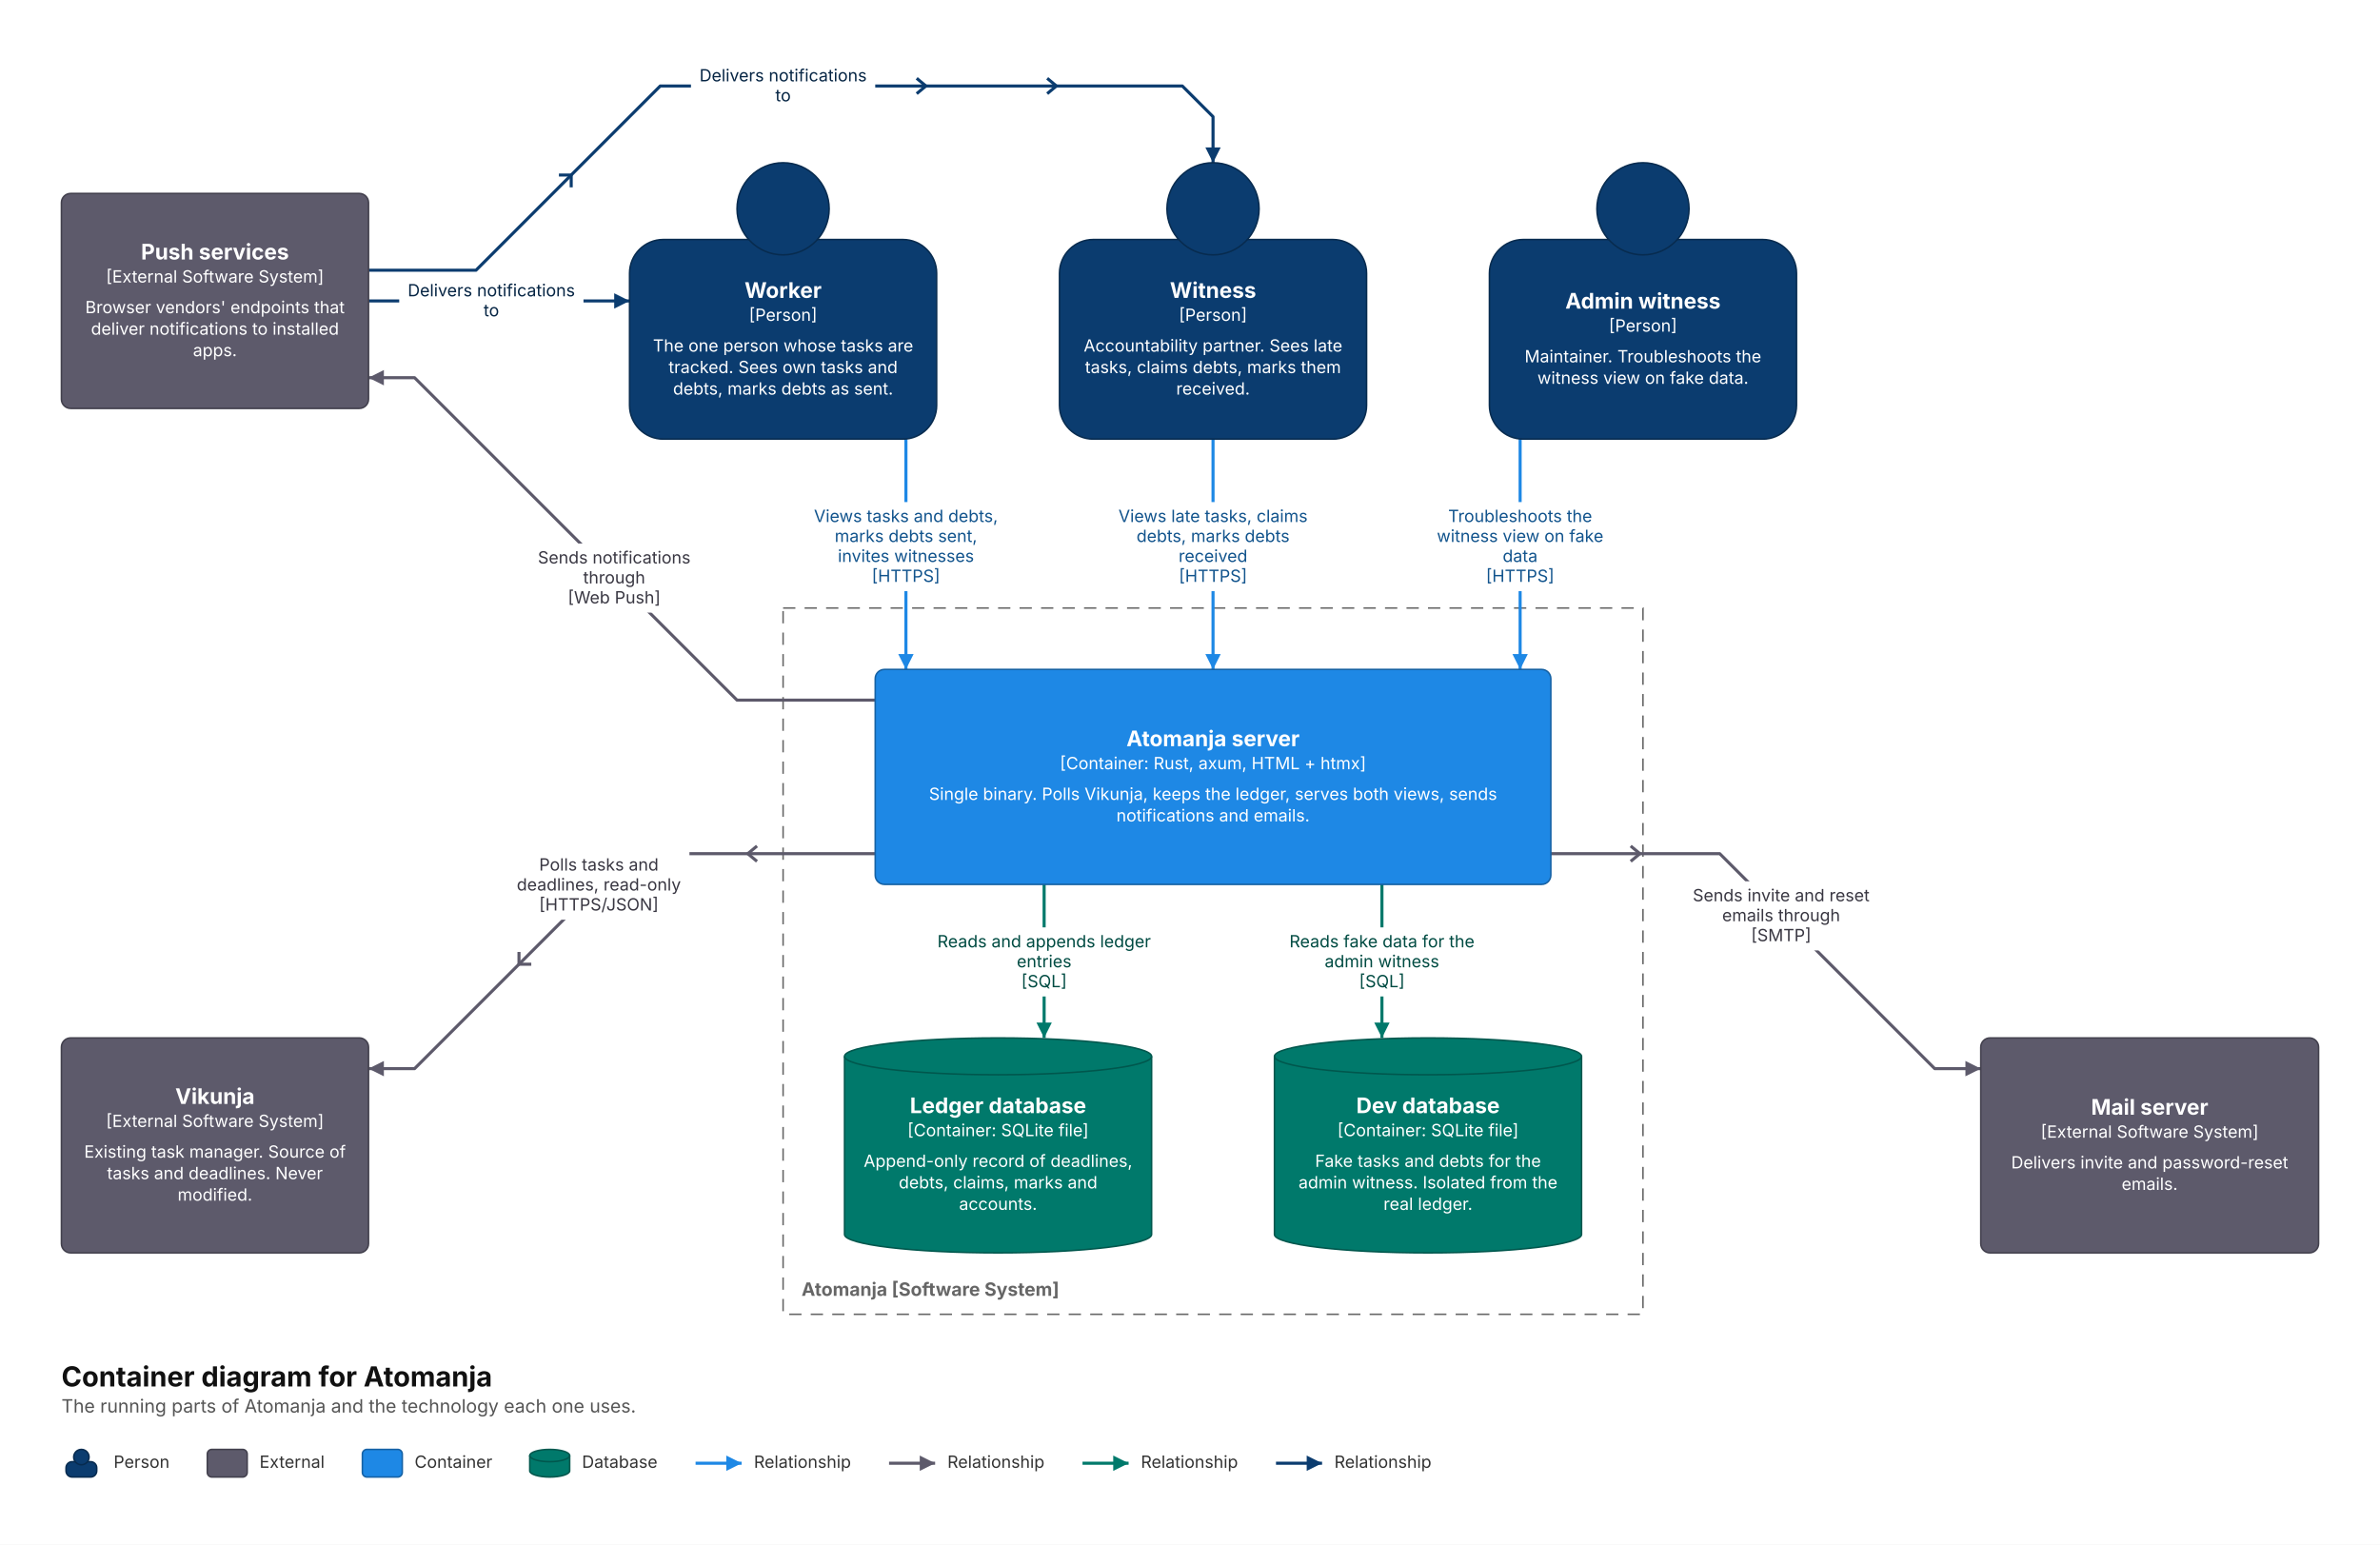
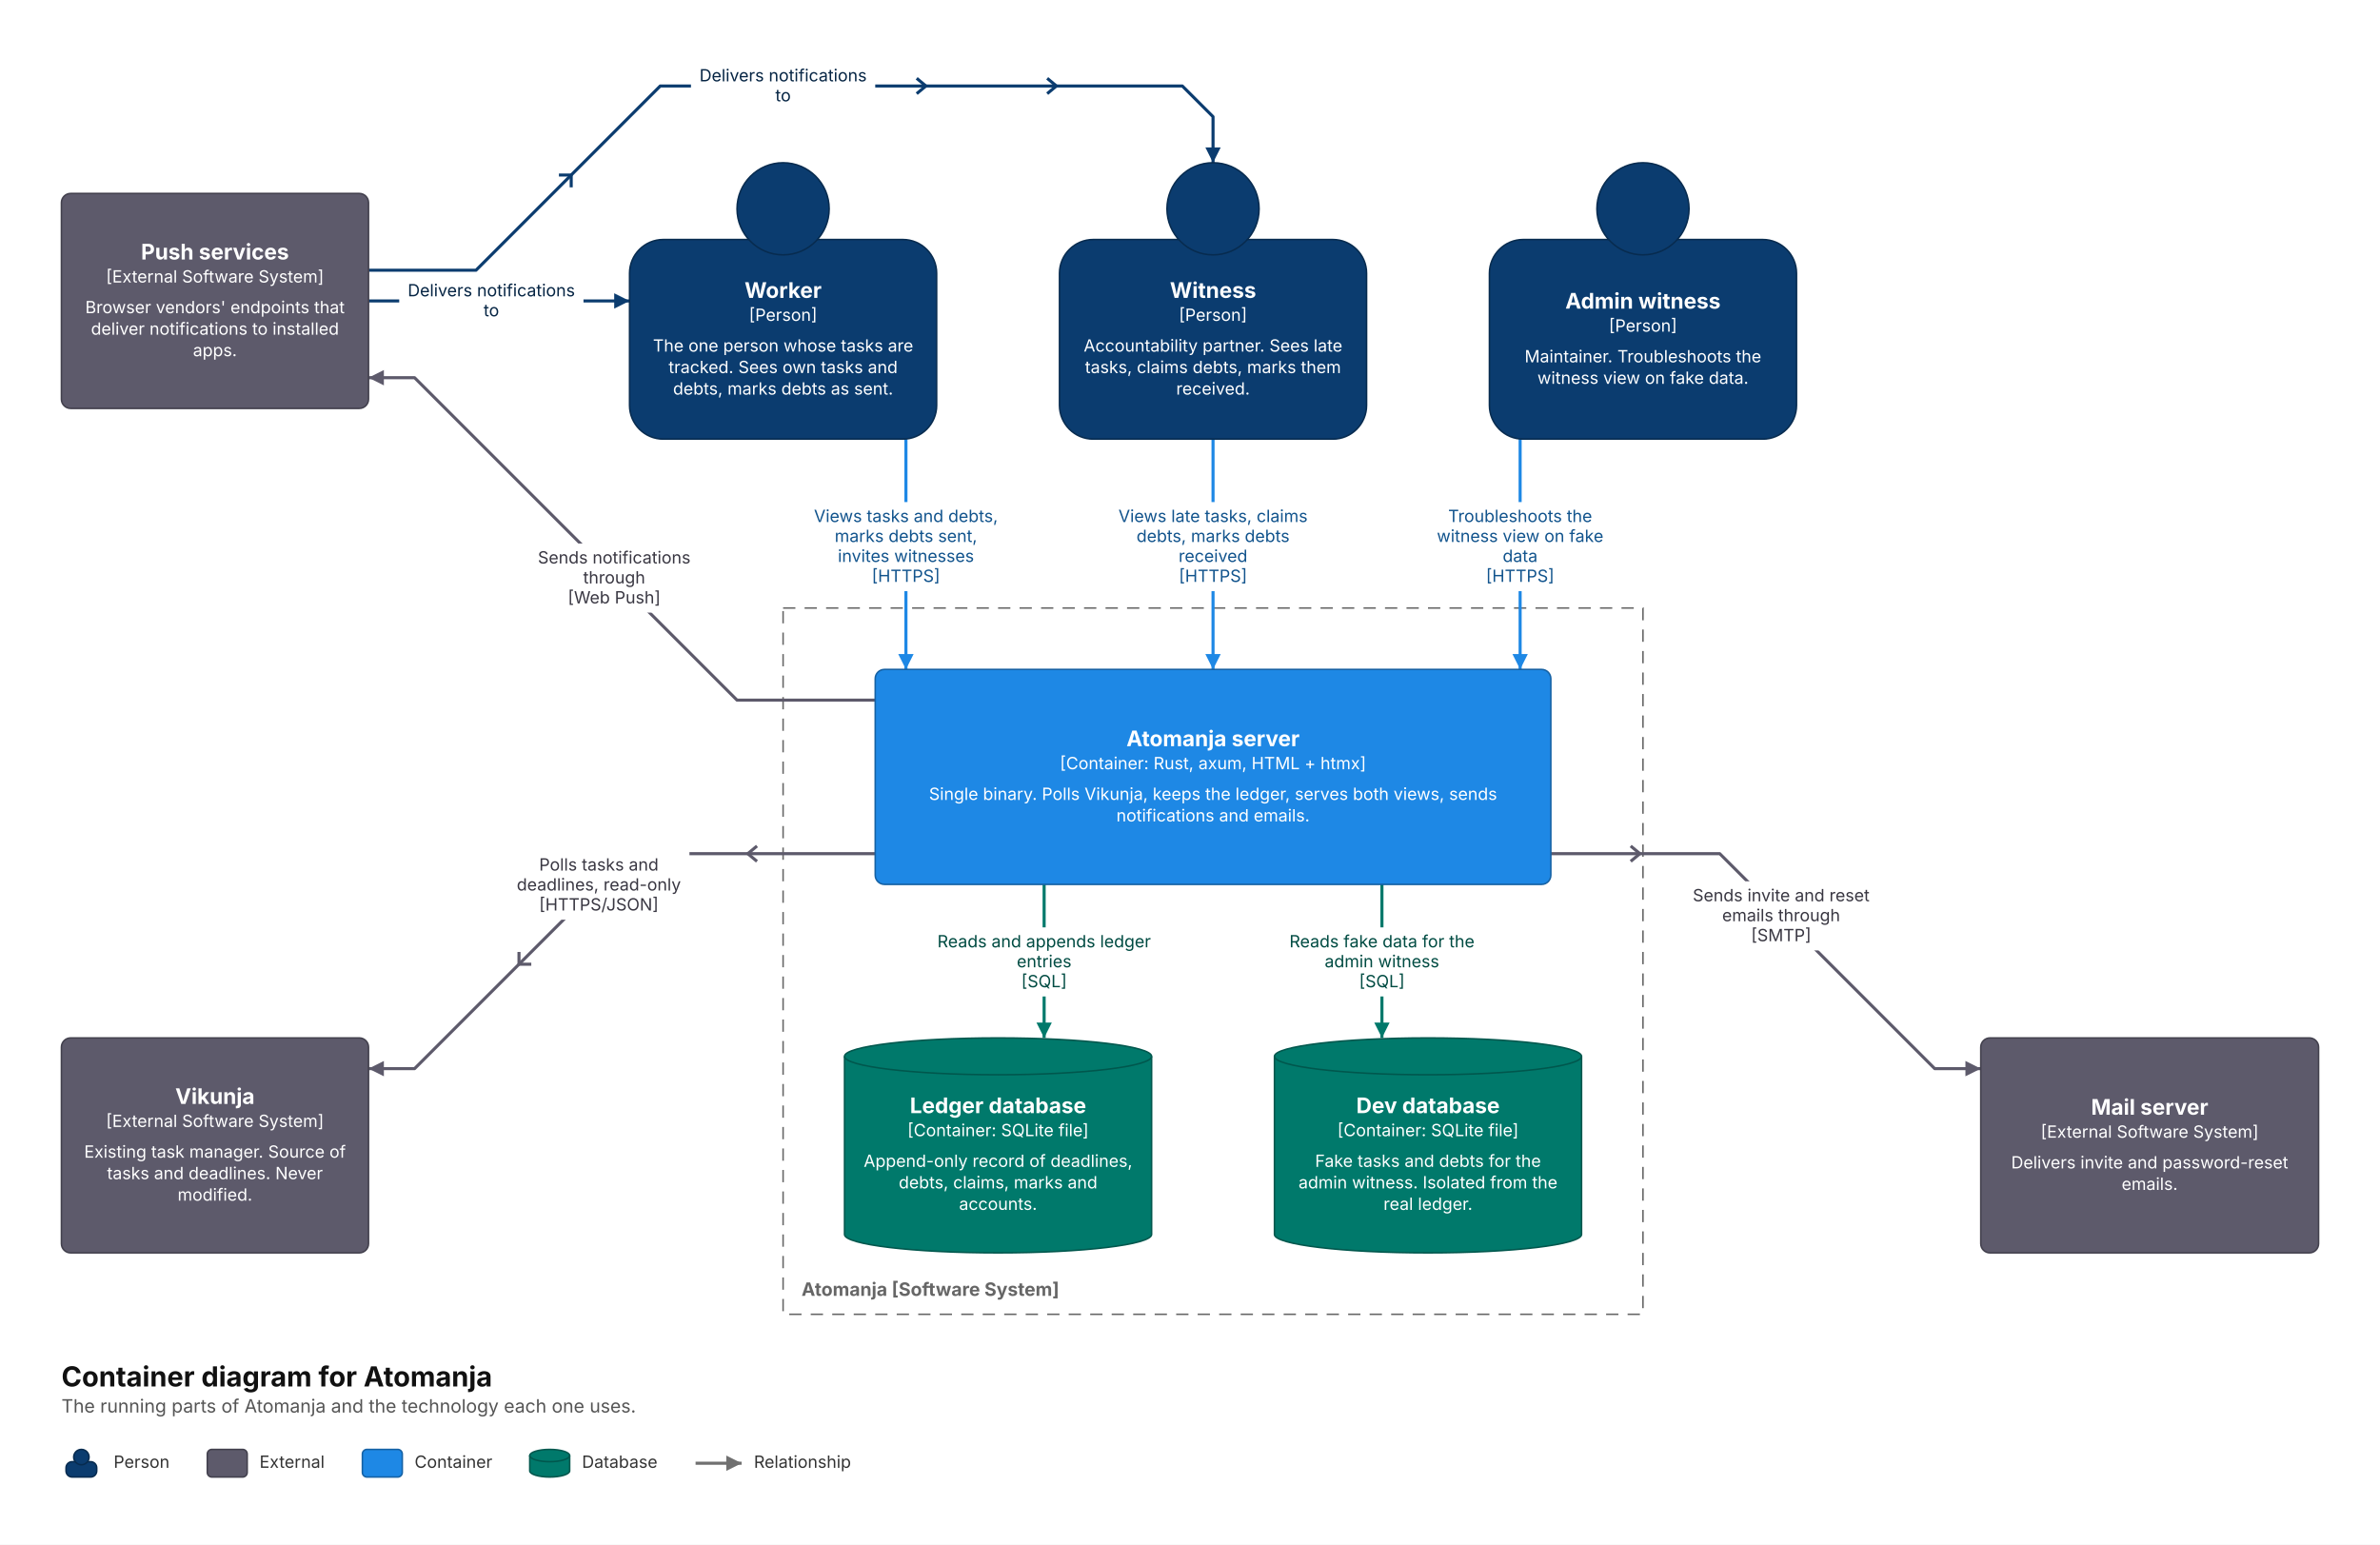
<svg xmlns="http://www.w3.org/2000/svg" viewBox="10 34 1550 1006" width="1550" height="1006" xml:space="preserve">
  <rect x="10" y="34" width="1550" height="1006" fill="#ffffff" />
  <g class="boundary">
    <rect x="520" y="430" width="560" height="460" fill="none" stroke="#666666" stroke-width="1" stroke-dasharray="8 6" />
    <text x="532" y="878" font-family="Inter, sans-serif" font-size="12" font-weight="bold" fill="#666666" text-anchor="start">Atomanja [Software System]</text>
  </g>
  <g class="line">
    <path d="M600,320 L600,470" fill="none" stroke="#1e88e5" stroke-width="2" stroke-linejoin="round" />
    <path d="M600,470 L595,460 L605,460 Z" fill="#1e88e5" />
  </g>
  <g class="line">
    <path d="M800,320 L800,470" fill="none" stroke="#1e88e5" stroke-width="2" stroke-linejoin="round" />
    <path d="M800,470 L795,460 L805,460 Z" fill="#1e88e5" />
  </g>
  <g class="line">
    <path d="M1000,320 L1000,470" fill="none" stroke="#1e88e5" stroke-width="2" stroke-linejoin="round" />
    <path d="M1000,470 L995,460 L1005,460 Z" fill="#1e88e5" />
  </g>
  <g class="line">
    <path d="M580,590 L420,590 L280,730 L250,730" fill="none" stroke="#5d5a6b" stroke-width="2" stroke-linejoin="round" />
    <path d="M503,585 L497,590 L503,595" fill="none" stroke="#5d5a6b" stroke-width="2" stroke-linejoin="round" />
    <path d="M348,654 L348,662 L356,662" fill="none" stroke="#5d5a6b" stroke-width="2" stroke-linejoin="round" />
    <path d="M250,730 L260,725 L260,735 Z" fill="#5d5a6b" />
  </g>
  <g class="line">
    <path d="M690,610 L690,710" fill="none" stroke="#00796b" stroke-width="2" stroke-linejoin="round" />
    <path d="M690,710 L685,700 L695,700 Z" fill="#00796b" />
  </g>
  <g class="line">
    <path d="M910,610 L910,710" fill="none" stroke="#00796b" stroke-width="2" stroke-linejoin="round" />
    <path d="M910,710 L905,700 L915,700 Z" fill="#00796b" />
  </g>
  <g class="line">
    <path d="M580,490 L490,490 L280,280 L250,280" fill="none" stroke="#5d5a6b" stroke-width="2" stroke-linejoin="round" />
    <path d="M250,280 L260,275 L260,285 Z" fill="#5d5a6b" />
  </g>
  <g class="line">
    <path d="M1020,590 L1130,590 L1270,730 L1300,730" fill="none" stroke="#5d5a6b" stroke-width="2" stroke-linejoin="round" />
    <path d="M1072,595 L1078,590 L1072,585" fill="none" stroke="#5d5a6b" stroke-width="2" stroke-linejoin="round" />
    <path d="M1300,730 L1290,735 L1290,725 Z" fill="#5d5a6b" />
  </g>
  <g class="line">
    <path d="M250,230 L420,230" fill="none" stroke="#0b3c6f" stroke-width="2" stroke-linejoin="round" />
    <path d="M420,230 L410,235 L410,225 Z" fill="#0b3c6f" />
  </g>
  <g class="line">
    <path d="M250,210 L320,210 L440,90 L780,90 L800,110 L800,140" fill="none" stroke="#0b3c6f" stroke-width="2" stroke-linejoin="round" />
    <path d="M382,156 L382,148 L374,148" fill="none" stroke="#0b3c6f" stroke-width="2" stroke-linejoin="round" />
    <path d="M607,95 L613,90 L607,85" fill="none" stroke="#0b3c6f" stroke-width="2" stroke-linejoin="round" />
    <path d="M692,95 L698,90 L692,85" fill="none" stroke="#0b3c6f" stroke-width="2" stroke-linejoin="round" />
    <path d="M800,140 L795,130 L805,130 Z" fill="#0b3c6f" />
  </g>
  <g class="box">
    <rect x="420" y="190" width="200" height="130" rx="22" fill="#0b3c6f" stroke="#072b4f" stroke-width="1" />
    <circle cx="520" cy="170" r="30" fill="#0b3c6f" stroke="#072b4f" stroke-width="1" />
    <text x="520" y="228" font-family="Inter, sans-serif" font-size="14" font-weight="bold" fill="#ffffff" text-anchor="middle">Worker</text>
    <text x="520" y="243" font-family="Inter, sans-serif" font-size="11" fill="#ffffff" text-anchor="middle">[Person]</text>
    <text x="520" y="263" font-family="Inter, sans-serif" font-size="11" fill="#ffffff" text-anchor="middle">The one person whose tasks are</text>
    <text x="520" y="277" font-family="Inter, sans-serif" font-size="11" fill="#ffffff" text-anchor="middle">tracked. Sees own tasks and</text>
    <text x="520" y="291" font-family="Inter, sans-serif" font-size="11" fill="#ffffff" text-anchor="middle">debts, marks debts as sent.</text>
  </g>
  <g class="box">
    <rect x="700" y="190" width="200" height="130" rx="22" fill="#0b3c6f" stroke="#072b4f" stroke-width="1" />
    <circle cx="800" cy="170" r="30" fill="#0b3c6f" stroke="#072b4f" stroke-width="1" />
    <text x="800" y="228" font-family="Inter, sans-serif" font-size="14" font-weight="bold" fill="#ffffff" text-anchor="middle">Witness</text>
    <text x="800" y="243" font-family="Inter, sans-serif" font-size="11" fill="#ffffff" text-anchor="middle">[Person]</text>
    <text x="800" y="263" font-family="Inter, sans-serif" font-size="11" fill="#ffffff" text-anchor="middle">Accountability partner. Sees late</text>
    <text x="800" y="277" font-family="Inter, sans-serif" font-size="11" fill="#ffffff" text-anchor="middle">tasks, claims debts, marks them</text>
    <text x="800" y="291" font-family="Inter, sans-serif" font-size="11" fill="#ffffff" text-anchor="middle">received.</text>
  </g>
  <g class="box">
    <rect x="980" y="190" width="200" height="130" rx="22" fill="#0b3c6f" stroke="#072b4f" stroke-width="1" />
    <circle cx="1080" cy="170" r="30" fill="#0b3c6f" stroke="#072b4f" stroke-width="1" />
    <text x="1080" y="235" font-family="Inter, sans-serif" font-size="14" font-weight="bold" fill="#ffffff" text-anchor="middle">Admin witness</text>
    <text x="1080" y="250" font-family="Inter, sans-serif" font-size="11" fill="#ffffff" text-anchor="middle">[Person]</text>
    <text x="1080" y="270" font-family="Inter, sans-serif" font-size="11" fill="#ffffff" text-anchor="middle">Maintainer. Troubleshoots the</text>
    <text x="1080" y="284" font-family="Inter, sans-serif" font-size="11" fill="#ffffff" text-anchor="middle">witness view on fake data.</text>
  </g>
  <g class="box">
    <rect x="50" y="710" width="200" height="140" rx="6" fill="#5d5a6b" stroke="#42404d" stroke-width="1" />
    <text x="150" y="753" font-family="Inter, sans-serif" font-size="14" font-weight="bold" fill="#ffffff" text-anchor="middle">Vikunja</text>
    <text x="150" y="768" font-family="Inter, sans-serif" font-size="11" fill="#ffffff" text-anchor="middle">[External Software System]</text>
    <text x="150" y="788" font-family="Inter, sans-serif" font-size="11" fill="#ffffff" text-anchor="middle">Existing task manager. Source of</text>
    <text x="150" y="802" font-family="Inter, sans-serif" font-size="11" fill="#ffffff" text-anchor="middle">tasks and deadlines. Never</text>
    <text x="150" y="816" font-family="Inter, sans-serif" font-size="11" fill="#ffffff" text-anchor="middle">modified.</text>
  </g>
  <g class="box">
    <rect x="50" y="160" width="200" height="140" rx="6" fill="#5d5a6b" stroke="#42404d" stroke-width="1" />
    <text x="150" y="203" font-family="Inter, sans-serif" font-size="14" font-weight="bold" fill="#ffffff" text-anchor="middle">Push services</text>
    <text x="150" y="218" font-family="Inter, sans-serif" font-size="11" fill="#ffffff" text-anchor="middle">[External Software System]</text>
    <text x="150" y="238" font-family="Inter, sans-serif" font-size="11" fill="#ffffff" text-anchor="middle">Browser vendors' endpoints that</text>
    <text x="150" y="252" font-family="Inter, sans-serif" font-size="11" fill="#ffffff" text-anchor="middle">deliver notifications to installed</text>
    <text x="150" y="266" font-family="Inter, sans-serif" font-size="11" fill="#ffffff" text-anchor="middle">apps.</text>
  </g>
  <g class="box">
    <rect x="1300" y="710" width="220" height="140" rx="6" fill="#5d5a6b" stroke="#42404d" stroke-width="1" />
    <text x="1410" y="760" font-family="Inter, sans-serif" font-size="14" font-weight="bold" fill="#ffffff" text-anchor="middle">Mail server</text>
    <text x="1410" y="775" font-family="Inter, sans-serif" font-size="11" fill="#ffffff" text-anchor="middle">[External Software System]</text>
    <text x="1410" y="795" font-family="Inter, sans-serif" font-size="11" fill="#ffffff" text-anchor="middle">Delivers invite and password-reset</text>
    <text x="1410" y="809" font-family="Inter, sans-serif" font-size="11" fill="#ffffff" text-anchor="middle">emails.</text>
  </g>
  <g class="box">
    <rect x="580" y="470" width="440" height="140" rx="6" fill="#1e88e5" stroke="#1561a4" stroke-width="1" />
    <text x="800" y="520" font-family="Inter, sans-serif" font-size="14" font-weight="bold" fill="#ffffff" text-anchor="middle">Atomanja server</text>
    <text x="800" y="535" font-family="Inter, sans-serif" font-size="11" fill="#ffffff" text-anchor="middle">[Container: Rust, axum, HTML + htmx]</text>
    <text x="800" y="555" font-family="Inter, sans-serif" font-size="11" fill="#ffffff" text-anchor="middle">Single binary. Polls Vikunja, keeps the ledger, serves both views, sends</text>
    <text x="800" y="569" font-family="Inter, sans-serif" font-size="11" fill="#ffffff" text-anchor="middle">notifications and emails.</text>
  </g>
  <g class="box">
    <path d="M560,722 A100,12 0 0 1 760,722 L760,838 A100,12 0 0 1 560,838 Z" fill="#00796b" stroke="#00574d" stroke-width="1" />
    <path d="M560,722 A100,12 0 0 0 760,722" fill="none" stroke="#00574d" stroke-width="1" />
    <text x="660" y="759" font-family="Inter, sans-serif" font-size="14" font-weight="bold" fill="#ffffff" text-anchor="middle">Ledger database</text>
    <text x="660" y="774" font-family="Inter, sans-serif" font-size="11" fill="#ffffff" text-anchor="middle">[Container: SQLite file]</text>
    <text x="660" y="794" font-family="Inter, sans-serif" font-size="11" fill="#ffffff" text-anchor="middle">Append-only record of deadlines,</text>
    <text x="660" y="808" font-family="Inter, sans-serif" font-size="11" fill="#ffffff" text-anchor="middle">debts, claims, marks and</text>
    <text x="660" y="822" font-family="Inter, sans-serif" font-size="11" fill="#ffffff" text-anchor="middle">accounts.</text>
  </g>
  <g class="box">
    <path d="M840,722 A100,12 0 0 1 1040,722 L1040,838 A100,12 0 0 1 840,838 Z" fill="#00796b" stroke="#00574d" stroke-width="1" />
    <path d="M840,722 A100,12 0 0 0 1040,722" fill="none" stroke="#00574d" stroke-width="1" />
    <text x="940" y="759" font-family="Inter, sans-serif" font-size="14" font-weight="bold" fill="#ffffff" text-anchor="middle">Dev database</text>
    <text x="940" y="774" font-family="Inter, sans-serif" font-size="11" fill="#ffffff" text-anchor="middle">[Container: SQLite file]</text>
    <text x="940" y="794" font-family="Inter, sans-serif" font-size="11" fill="#ffffff" text-anchor="middle">Fake tasks and debts for the</text>
    <text x="940" y="808" font-family="Inter, sans-serif" font-size="11" fill="#ffffff" text-anchor="middle">admin witness. Isolated from the</text>
    <text x="940" y="822" font-family="Inter, sans-serif" font-size="11" fill="#ffffff" text-anchor="middle">real ledger.</text>
  </g>
  <g class="label">
    <rect x="535" y="361" width="131" height="58" fill="#ffffff" />
    <text x="600" y="374" font-family="Inter, sans-serif" font-size="11" fill="#12548d" text-anchor="middle">Views tasks and debts,</text>
    <text x="600" y="387" font-family="Inter, sans-serif" font-size="11" fill="#12548d" text-anchor="middle">marks debts sent,</text>
    <text x="600" y="400" font-family="Inter, sans-serif" font-size="11" fill="#12548d" text-anchor="middle">invites witnesses</text>
    <text x="600" y="413" font-family="Inter, sans-serif" font-size="11" fill="#12548d" text-anchor="middle">[HTTPS]</text>
  </g>
  <g class="label">
    <rect x="733" y="361" width="134" height="58" fill="#ffffff" />
    <text x="800" y="374" font-family="Inter, sans-serif" font-size="11" fill="#12548d" text-anchor="middle">Views late tasks, claims</text>
    <text x="800" y="387" font-family="Inter, sans-serif" font-size="11" fill="#12548d" text-anchor="middle">debts, marks debts</text>
    <text x="800" y="400" font-family="Inter, sans-serif" font-size="11" fill="#12548d" text-anchor="middle">received</text>
    <text x="800" y="413" font-family="Inter, sans-serif" font-size="11" fill="#12548d" text-anchor="middle">[HTTPS]</text>
  </g>
  <g class="label">
    <rect x="940" y="361" width="120" height="58" fill="#ffffff" />
    <text x="1000" y="374" font-family="Inter, sans-serif" font-size="11" fill="#12548d" text-anchor="middle">Troubleshoots the</text>
    <text x="1000" y="387" font-family="Inter, sans-serif" font-size="11" fill="#12548d" text-anchor="middle">witness view on fake</text>
    <text x="1000" y="400" font-family="Inter, sans-serif" font-size="11" fill="#12548d" text-anchor="middle">data</text>
    <text x="1000" y="413" font-family="Inter, sans-serif" font-size="11" fill="#12548d" text-anchor="middle">[HTTPS]</text>
  </g>
  <g class="label">
    <rect x="342" y="588" width="117" height="45" fill="#ffffff" />
    <text x="400" y="601" font-family="Inter, sans-serif" font-size="11" fill="#393742" text-anchor="middle">Polls tasks and</text>
    <text x="400" y="614" font-family="Inter, sans-serif" font-size="11" fill="#393742" text-anchor="middle">deadlines, read-only</text>
    <text x="400" y="627" font-family="Inter, sans-serif" font-size="11" fill="#393742" text-anchor="middle">[HTTPS/JSON]</text>
  </g>
  <g class="label">
    <rect x="615" y="638" width="150" height="45" fill="#ffffff" />
    <text x="690" y="651" font-family="Inter, sans-serif" font-size="11" fill="#004b42" text-anchor="middle">Reads and appends ledger</text>
    <text x="690" y="664" font-family="Inter, sans-serif" font-size="11" fill="#004b42" text-anchor="middle">entries</text>
    <text x="690" y="677" font-family="Inter, sans-serif" font-size="11" fill="#004b42" text-anchor="middle">[SQL]</text>
  </g>
  <g class="label">
    <rect x="844" y="638" width="132" height="45" fill="#ffffff" />
    <text x="910" y="651" font-family="Inter, sans-serif" font-size="11" fill="#004b42" text-anchor="middle">Reads fake data for the</text>
    <text x="910" y="664" font-family="Inter, sans-serif" font-size="11" fill="#004b42" text-anchor="middle">admin witness</text>
    <text x="910" y="677" font-family="Inter, sans-serif" font-size="11" fill="#004b42" text-anchor="middle">[SQL]</text>
  </g>
  <g class="label">
    <rect x="355" y="388" width="110" height="45" fill="#ffffff" />
    <text x="410" y="401" font-family="Inter, sans-serif" font-size="11" fill="#393742" text-anchor="middle">Sends notifications</text>
    <text x="410" y="414" font-family="Inter, sans-serif" font-size="11" fill="#393742" text-anchor="middle">through</text>
    <text x="410" y="427" font-family="Inter, sans-serif" font-size="11" fill="#393742" text-anchor="middle">[Web Push]</text>
  </g>
  <g class="label">
    <rect x="1107" y="608" width="126" height="45" fill="#ffffff" />
    <text x="1170" y="621" font-family="Inter, sans-serif" font-size="11" fill="#393742" text-anchor="middle">Sends invite and reset</text>
    <text x="1170" y="634" font-family="Inter, sans-serif" font-size="11" fill="#393742" text-anchor="middle">emails through</text>
    <text x="1170" y="647" font-family="Inter, sans-serif" font-size="11" fill="#393742" text-anchor="middle">[SMTP]</text>
  </g>
  <g class="label">
    <rect x="270" y="214" width="120" height="32" fill="#ffffff" />
    <text x="330" y="227" font-family="Inter, sans-serif" font-size="11" fill="#062544" text-anchor="middle">Delivers notifications</text>
    <text x="330" y="240" font-family="Inter, sans-serif" font-size="11" fill="#062544" text-anchor="middle">to</text>
  </g>
  <g class="label">
    <rect x="460" y="74" width="120" height="32" fill="#ffffff" />
    <text x="520" y="87" font-family="Inter, sans-serif" font-size="11" fill="#062544" text-anchor="middle">Delivers notifications</text>
    <text x="520" y="100" font-family="Inter, sans-serif" font-size="11" fill="#062544" text-anchor="middle">to</text>
  </g>
  <g class="title">
    <text x="50" y="937" font-family="Inter, sans-serif" font-size="18" font-weight="bold" fill="#111111" text-anchor="start">Container diagram for Atomanja</text>
  </g>
  <g class="subtitle">
    <text x="50" y="954" font-family="Inter, sans-serif" font-size="12" fill="#555555" text-anchor="start">The running parts of Atomanja and the technology each one uses.</text>
  </g>
  <g class="key">
    <rect x="53" y="986" width="20" height="10" rx="4" fill="#0b3c6f" stroke="#072b4f" stroke-width="1" />
    <circle cx="63" cy="983" r="5" fill="#0b3c6f" stroke="#072b4f" stroke-width="1" />
    <text x="84" y="990" font-family="Inter, sans-serif" font-size="11" fill="#333333" text-anchor="start">Person</text>
  </g>
  <g class="key">
    <rect x="145" y="978" width="26" height="18" rx="3" fill="#5d5a6b" stroke="#42404d" stroke-width="1" />
    <text x="179" y="990" font-family="Inter, sans-serif" font-size="11" fill="#333333" text-anchor="start">External</text>
  </g>
  <g class="key">
    <rect x="246" y="978" width="26" height="18" rx="3" fill="#1e88e5" stroke="#1561a4" stroke-width="1" />
    <text x="280" y="990" font-family="Inter, sans-serif" font-size="11" fill="#333333" text-anchor="start">Container</text>
  </g>
  <g class="key">
    <path d="M355,982 A13,4 0 0 1 381,982 L381,992 A13,4 0 0 1 355,992 Z" fill="#00796b" stroke="#00574d" stroke-width="1" />
    <path d="M355,982 A13,4 0 0 0 381,982" fill="none" stroke="#00574d" stroke-width="1" />
    <text x="389" y="990" font-family="Inter, sans-serif" font-size="11" fill="#333333" text-anchor="start">Database</text>
  </g>
  <g class="key">
-     <path d="M463,987 L493,987" fill="none" stroke="#1e88e5" stroke-width="2" stroke-linejoin="round" />
-     <path d="M493,987 L483,992 L483,982 Z" fill="#1e88e5" />
+     <path d="M463,987 L493,987" fill="none" stroke="#707070" stroke-width="2" stroke-linejoin="round" />
+     <path d="M493,987 L483,992 L483,982 Z" fill="#707070" />
    <text x="501" y="990" font-family="Inter, sans-serif" font-size="11" fill="#333333" text-anchor="start">Relationship</text>
  </g>
-   <g class="key">
-     <path d="M589,987 L619,987" fill="none" stroke="#5d5a6b" stroke-width="2" stroke-linejoin="round" />
-     <path d="M619,987 L609,992 L609,982 Z" fill="#5d5a6b" />
-     <text x="627" y="990" font-family="Inter, sans-serif" font-size="11" fill="#333333" text-anchor="start">Relationship</text>
-   </g>
-   <g class="key">
-     <path d="M715,987 L745,987" fill="none" stroke="#00796b" stroke-width="2" stroke-linejoin="round" />
-     <path d="M745,987 L735,992 L735,982 Z" fill="#00796b" />
-     <text x="753" y="990" font-family="Inter, sans-serif" font-size="11" fill="#333333" text-anchor="start">Relationship</text>
-   </g>
-   <g class="key">
-     <path d="M841,987 L871,987" fill="none" stroke="#0b3c6f" stroke-width="2" stroke-linejoin="round" />
-     <path d="M871,987 L861,992 L861,982 Z" fill="#0b3c6f" />
-     <text x="879" y="990" font-family="Inter, sans-serif" font-size="11" fill="#333333" text-anchor="start">Relationship</text>
-   </g>
</svg>
